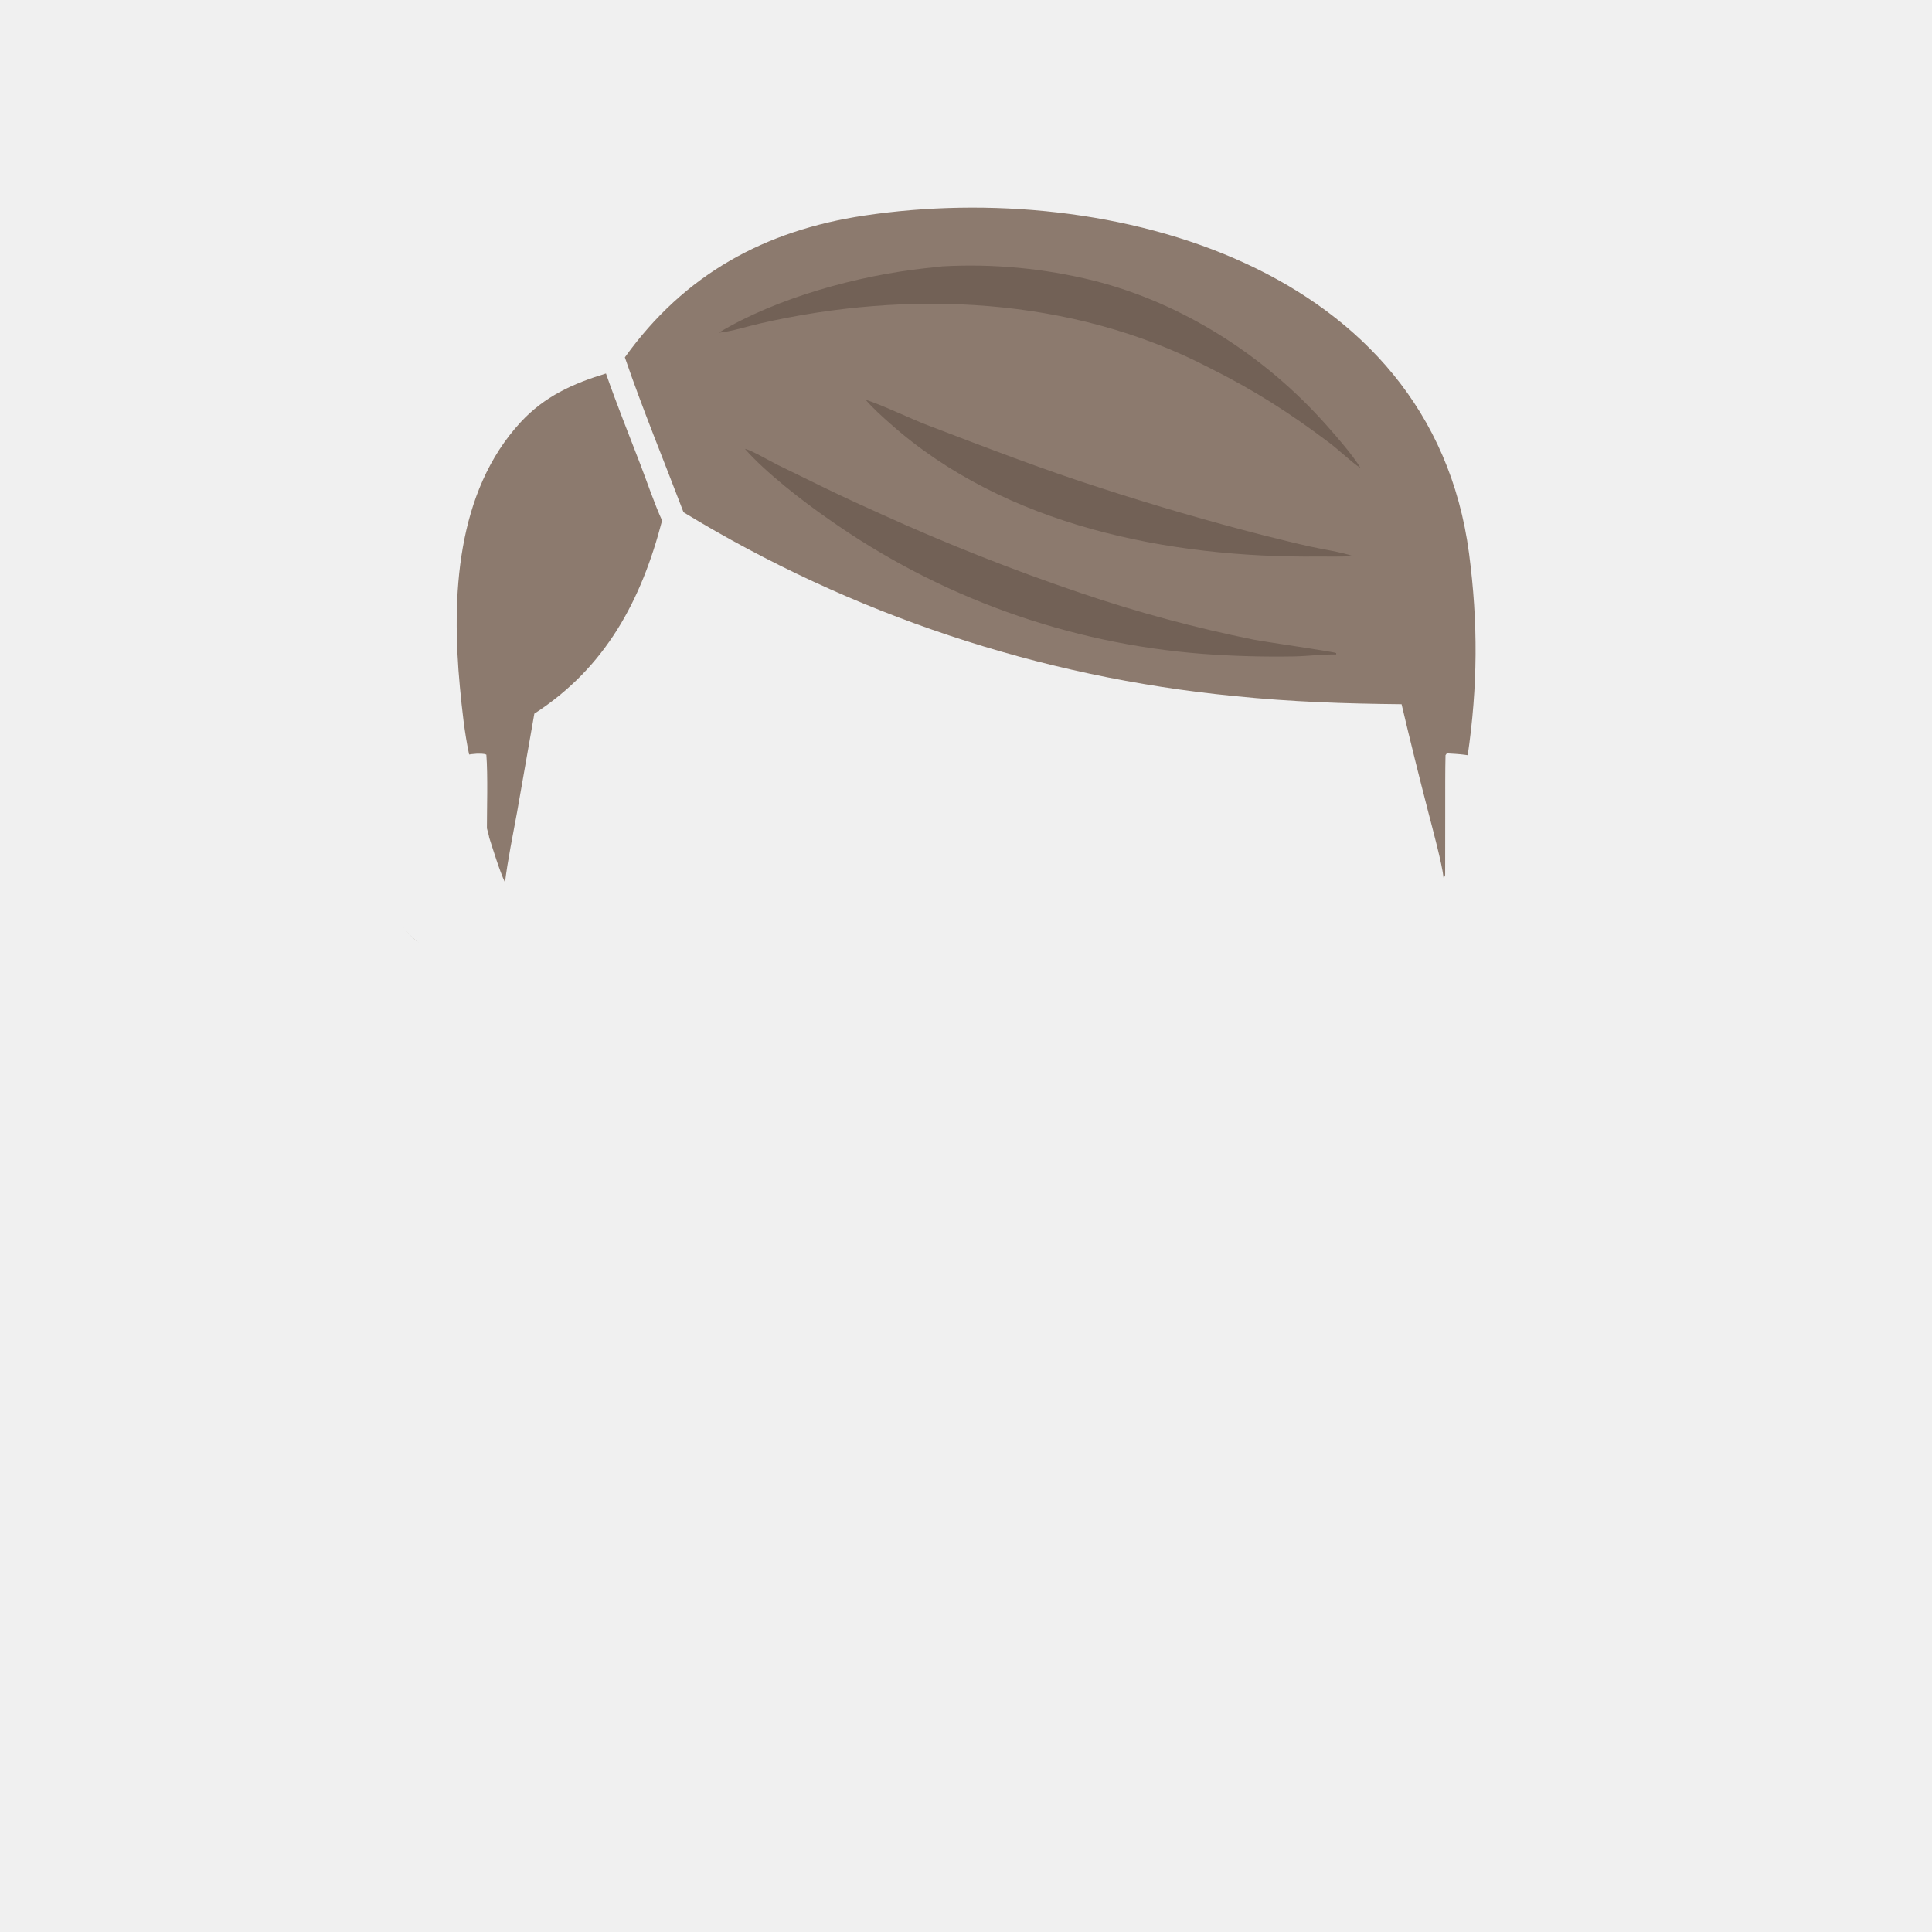
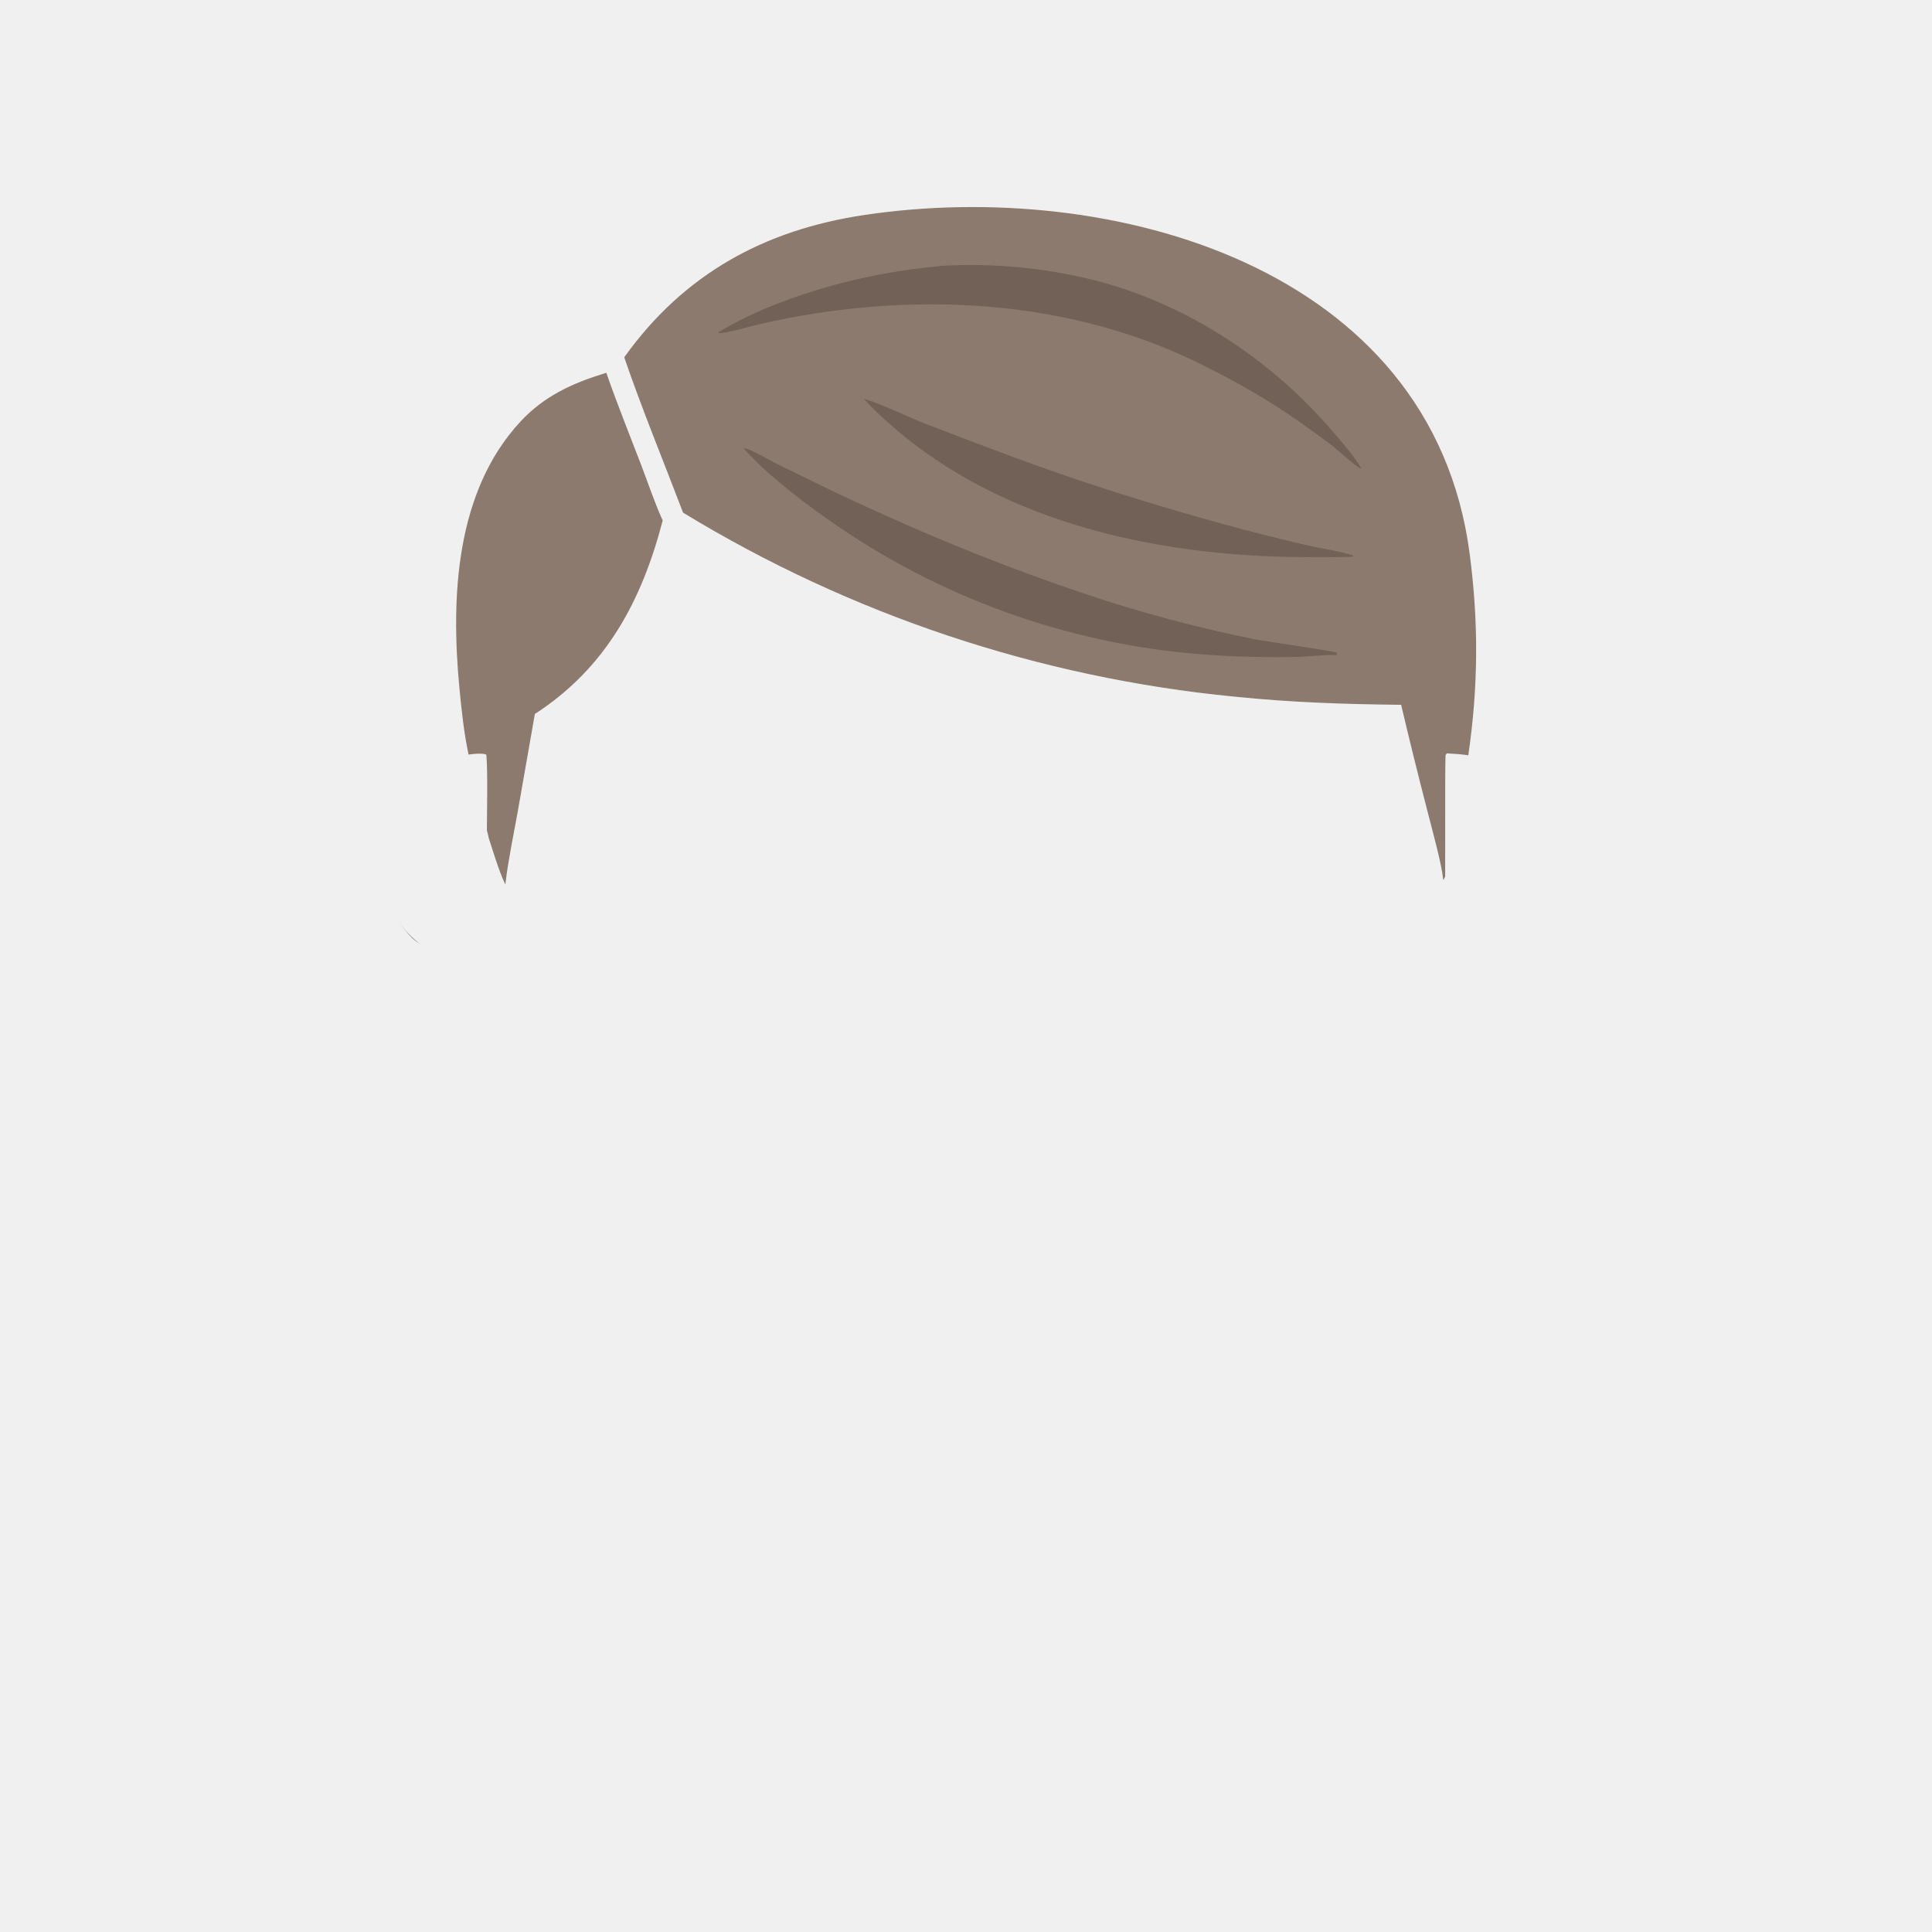
<svg xmlns="http://www.w3.org/2000/svg" version="1.1" viewBox="0 0 2048 2048" width="1024" height="1024">
  <defs>
    <mask id="facehole" maskUnits="userSpaceOnUse" x="0" y="0" width="2048" height="2048">
      <rect x="0" y="0" width="2048" height="2048" fill="white" />
      <path d="M 1533.68 798.613 C 1546.66 799.32 1557.8 799.941 1570.34 803.954 C 1618.2 819.269 1649.18 867.189 1646.49 917.096 C 1644.85 947.316 1631.33 975.662 1608.87 995.951 C 1586.91 1015.66 1562.54 1022.9 1533.67 1024.41 L 1532.38 1022.5 C 1531.22 1004.78 1531.9 981.123 1531.9 962.89 L 1531.99 854.537 C 1532.01 838.109 1531.91 817.251 1532.3 800.538 C 1532.76 799.896 1533.22 799.255 1533.68 798.613 z" fill="black" />
      <path d="M 515.884 1024.25 C 509.295 1024.06 502.266 1023.99 495.795 1022.87 C 407.909 1007.63 371.458 903.101 429.806 836.29 C 449.153 814.256 476.463 800.813 505.725 798.919 C 508.883 798.997 513.071 798.658 515.558 800.023 C 517.24 821.853 516.125 858.428 516.121 881.629 L 515.884 1024.25 z" fill="black" />
    </mask>
  </defs>
  <g mask="url(#facehole)">
-     <path transform="translate(0,0)" fill="rgb(140,122,110)" d="M 642.339 395.924 C 653.455 427.854 666.746 460.907 678.891 492.541 C 685.612 510.046 694.36 535.716 701.856 551.76 C 679.817 636.454 641.964 707.651 566.421 756.5 L 548.145 860.775 C 543.995 883.854 537.977 912.532 535.336 935.498 C 529.302 922.444 523.171 902.072 518.64 888.082 C 518.081 883.831 512.029 864.258 510.554 858.538 C 505.485 838.887 500.323 819.776 497.252 799.616 C 492.365 776.678 489.734 751.806 487.523 728.441 C 478.506 633.172 483.42 521.502 552.064 447.382 C 577.341 420.088 607.498 406.536 642.339 395.924 z" />
-     <path transform="translate(0,0)" fill="rgb(140,122,110)" d="M 662.376 378.834 C 725.738 290.381 811.199 244.227 916.162 228.519 C 1177.71 189.378 1517.29 282.819 1557.27 586.797 C 1566.94 660.363 1566.46 727.913 1555.79 801.066 C 1553.07 822.422 1538.41 917.439 1530.33 931.119 C 1528.69 915.353 1518.26 877.446 1513.98 860.651 C 1504.15 822.711 1494.73 784.664 1485.73 746.518 C 1424.77 745.873 1369.55 744.073 1308.63 737.868 C 1101.75 717.722 902.101 651.118 724.566 543.026 C 704.58 490.458 680.299 431.304 662.376 378.834 z" />
-     <path transform="translate(0,0)" fill="rgb(114,97,86)" d="M 999.026 282.325 C 1052.83 279.374 1106.77 284.458 1159.07 297.41 C 1253.99 321.309 1341.31 377.616 1405.98 450.584 C 1416.79 462.784 1433.9 482.234 1442.2 496.104 C 1432.91 490.191 1419.82 477.428 1409.59 469.7 C 1367.11 437.612 1329.09 413.374 1281.35 389.586 C 1135.88 314.217 962.957 306.954 805.757 342.87 C 792.27 345.952 776.819 351.017 763.396 352.521 L 761.881 352.68 C 823.594 315.465 909.543 292.143 980.962 284.311 C 987.034 283.645 992.919 283.159 999.026 282.325 z" />
-     <path transform="translate(0,0)" fill="rgb(114,97,86)" d="M 789.671 475.816 C 795.522 476.747 817.479 489.421 824.24 492.756 L 875.627 517.848 C 894.142 526.889 915.592 536.695 934.404 545.12 C 1003.35 576.465 1073.82 604.327 1145.55 628.601 C 1205.61 649.002 1266.91 665.53 1329.08 678.083 C 1341.18 680.42 1413.71 690.852 1416.38 692.256 L 1416.45 693.733 C 1400.29 693.57 1386.97 695.55 1371.54 695.845 C 1339.34 696.412 1307.13 695.508 1275.01 693.137 C 1132.31 682.212 995.24 632.854 878.335 550.304 C 851.348 531.646 810.693 500.111 789.671 475.816 z" />
-     <path transform="translate(0,0)" fill="rgb(114,97,86)" d="M 917.683 423.833 C 932.414 428.115 966.442 444.321 982.719 450.533 C 1043.94 473.898 1105 497.573 1167.47 517.513 C 1224.13 535.906 1281.35 552.533 1339.04 567.369 C 1355.72 571.529 1372.09 575.618 1388.88 579.379 C 1401.66 582.243 1422.24 585.236 1434.24 589.497 C 1422.17 590.31 1409.2 589.828 1396.95 589.943 C 1238.9 591.419 1065.85 557.323 944.361 449.693 C 935.076 441.466 925.71 433.173 917.683 423.833 z" />
-     <path transform="translate(0,0)" fill="rgb(114,97,86)" d="M 421.989 974.575 C 424.16 975.831 440.668 994.566 449.303 1001.24 C 438.473 998.744 427.936 983.137 421.989 974.575 z" />
+     <path transform="translate(0,0)" fill="rgb(140,122,110)" d="M 642.339 395.924 C 653.455 427.854 666.746 460.907 678.891 492.541 C 685.612 510.046 694.36 535.716 701.856 551.76 C 679.817 636.454 641.964 707.651 566.421 756.5 L 548.145 860.775 C 543.995 883.854 537.977 912.532 535.336 935.498 C 529.302 922.444 523.171 902.072 518.64 888.082 C 518.081 883.831 512.029 864.258 510.554 858.538 C 505.485 838.887 500.323 819.776 497.252 799.616 C 492.365 776.678 489.734 751.806 487.523 728.441 C 478.506 633.172 483.42 521.502 552.064 447.382 C 577.341 420.088 607.498 406.536 642.339 395.924 z" stroke="rgb(140,122,110)" stroke-width="1.2" />
+     <path transform="translate(0,0)" fill="rgb(140,122,110)" d="M 662.376 378.834 C 725.738 290.381 811.199 244.227 916.162 228.519 C 1177.71 189.378 1517.29 282.819 1557.27 586.797 C 1566.94 660.363 1566.46 727.913 1555.79 801.066 C 1553.07 822.422 1538.41 917.439 1530.33 931.119 C 1528.69 915.353 1518.26 877.446 1513.98 860.651 C 1504.15 822.711 1494.73 784.664 1485.73 746.518 C 1424.77 745.873 1369.55 744.073 1308.63 737.868 C 1101.75 717.722 902.101 651.118 724.566 543.026 C 704.58 490.458 680.299 431.304 662.376 378.834 z" stroke="rgb(140,122,110)" stroke-width="1.2" />
+     <path transform="translate(0,0)" fill="rgb(114,97,86)" d="M 999.026 282.325 C 1052.83 279.374 1106.77 284.458 1159.07 297.41 C 1253.99 321.309 1341.31 377.616 1405.98 450.584 C 1416.79 462.784 1433.9 482.234 1442.2 496.104 C 1432.91 490.191 1419.82 477.428 1409.59 469.7 C 1367.11 437.612 1329.09 413.374 1281.35 389.586 C 1135.88 314.217 962.957 306.954 805.757 342.87 C 792.27 345.952 776.819 351.017 763.396 352.521 L 761.881 352.68 C 823.594 315.465 909.543 292.143 980.962 284.311 C 987.034 283.645 992.919 283.159 999.026 282.325 z" stroke="rgb(114,97,86)" stroke-width="1.2" />
+     <path transform="translate(0,0)" fill="rgb(114,97,86)" d="M 789.671 475.816 C 795.522 476.747 817.479 489.421 824.24 492.756 L 875.627 517.848 C 894.142 526.889 915.592 536.695 934.404 545.12 C 1003.35 576.465 1073.82 604.327 1145.55 628.601 C 1205.61 649.002 1266.91 665.53 1329.08 678.083 C 1341.18 680.42 1413.71 690.852 1416.38 692.256 L 1416.45 693.733 C 1400.29 693.57 1386.97 695.55 1371.54 695.845 C 1339.34 696.412 1307.13 695.508 1275.01 693.137 C 1132.31 682.212 995.24 632.854 878.335 550.304 C 851.348 531.646 810.693 500.111 789.671 475.816 z" stroke="rgb(114,97,86)" stroke-width="1.2" />
+     <path transform="translate(0,0)" fill="rgb(114,97,86)" d="M 917.683 423.833 C 932.414 428.115 966.442 444.321 982.719 450.533 C 1043.94 473.898 1105 497.573 1167.47 517.513 C 1224.13 535.906 1281.35 552.533 1339.04 567.369 C 1355.72 571.529 1372.09 575.618 1388.88 579.379 C 1401.66 582.243 1422.24 585.236 1434.24 589.497 C 1422.17 590.31 1409.2 589.828 1396.95 589.943 C 1238.9 591.419 1065.85 557.323 944.361 449.693 C 935.076 441.466 925.71 433.173 917.683 423.833 z" stroke="rgb(114,97,86)" stroke-width="1.2" />
+     <path transform="translate(0,0)" fill="rgb(114,97,86)" d="M 421.989 974.575 C 424.16 975.831 440.668 994.566 449.303 1001.24 C 438.473 998.744 427.936 983.137 421.989 974.575 z" stroke="rgb(114,97,86)" stroke-width="1.2" />
  </g>
</svg>
